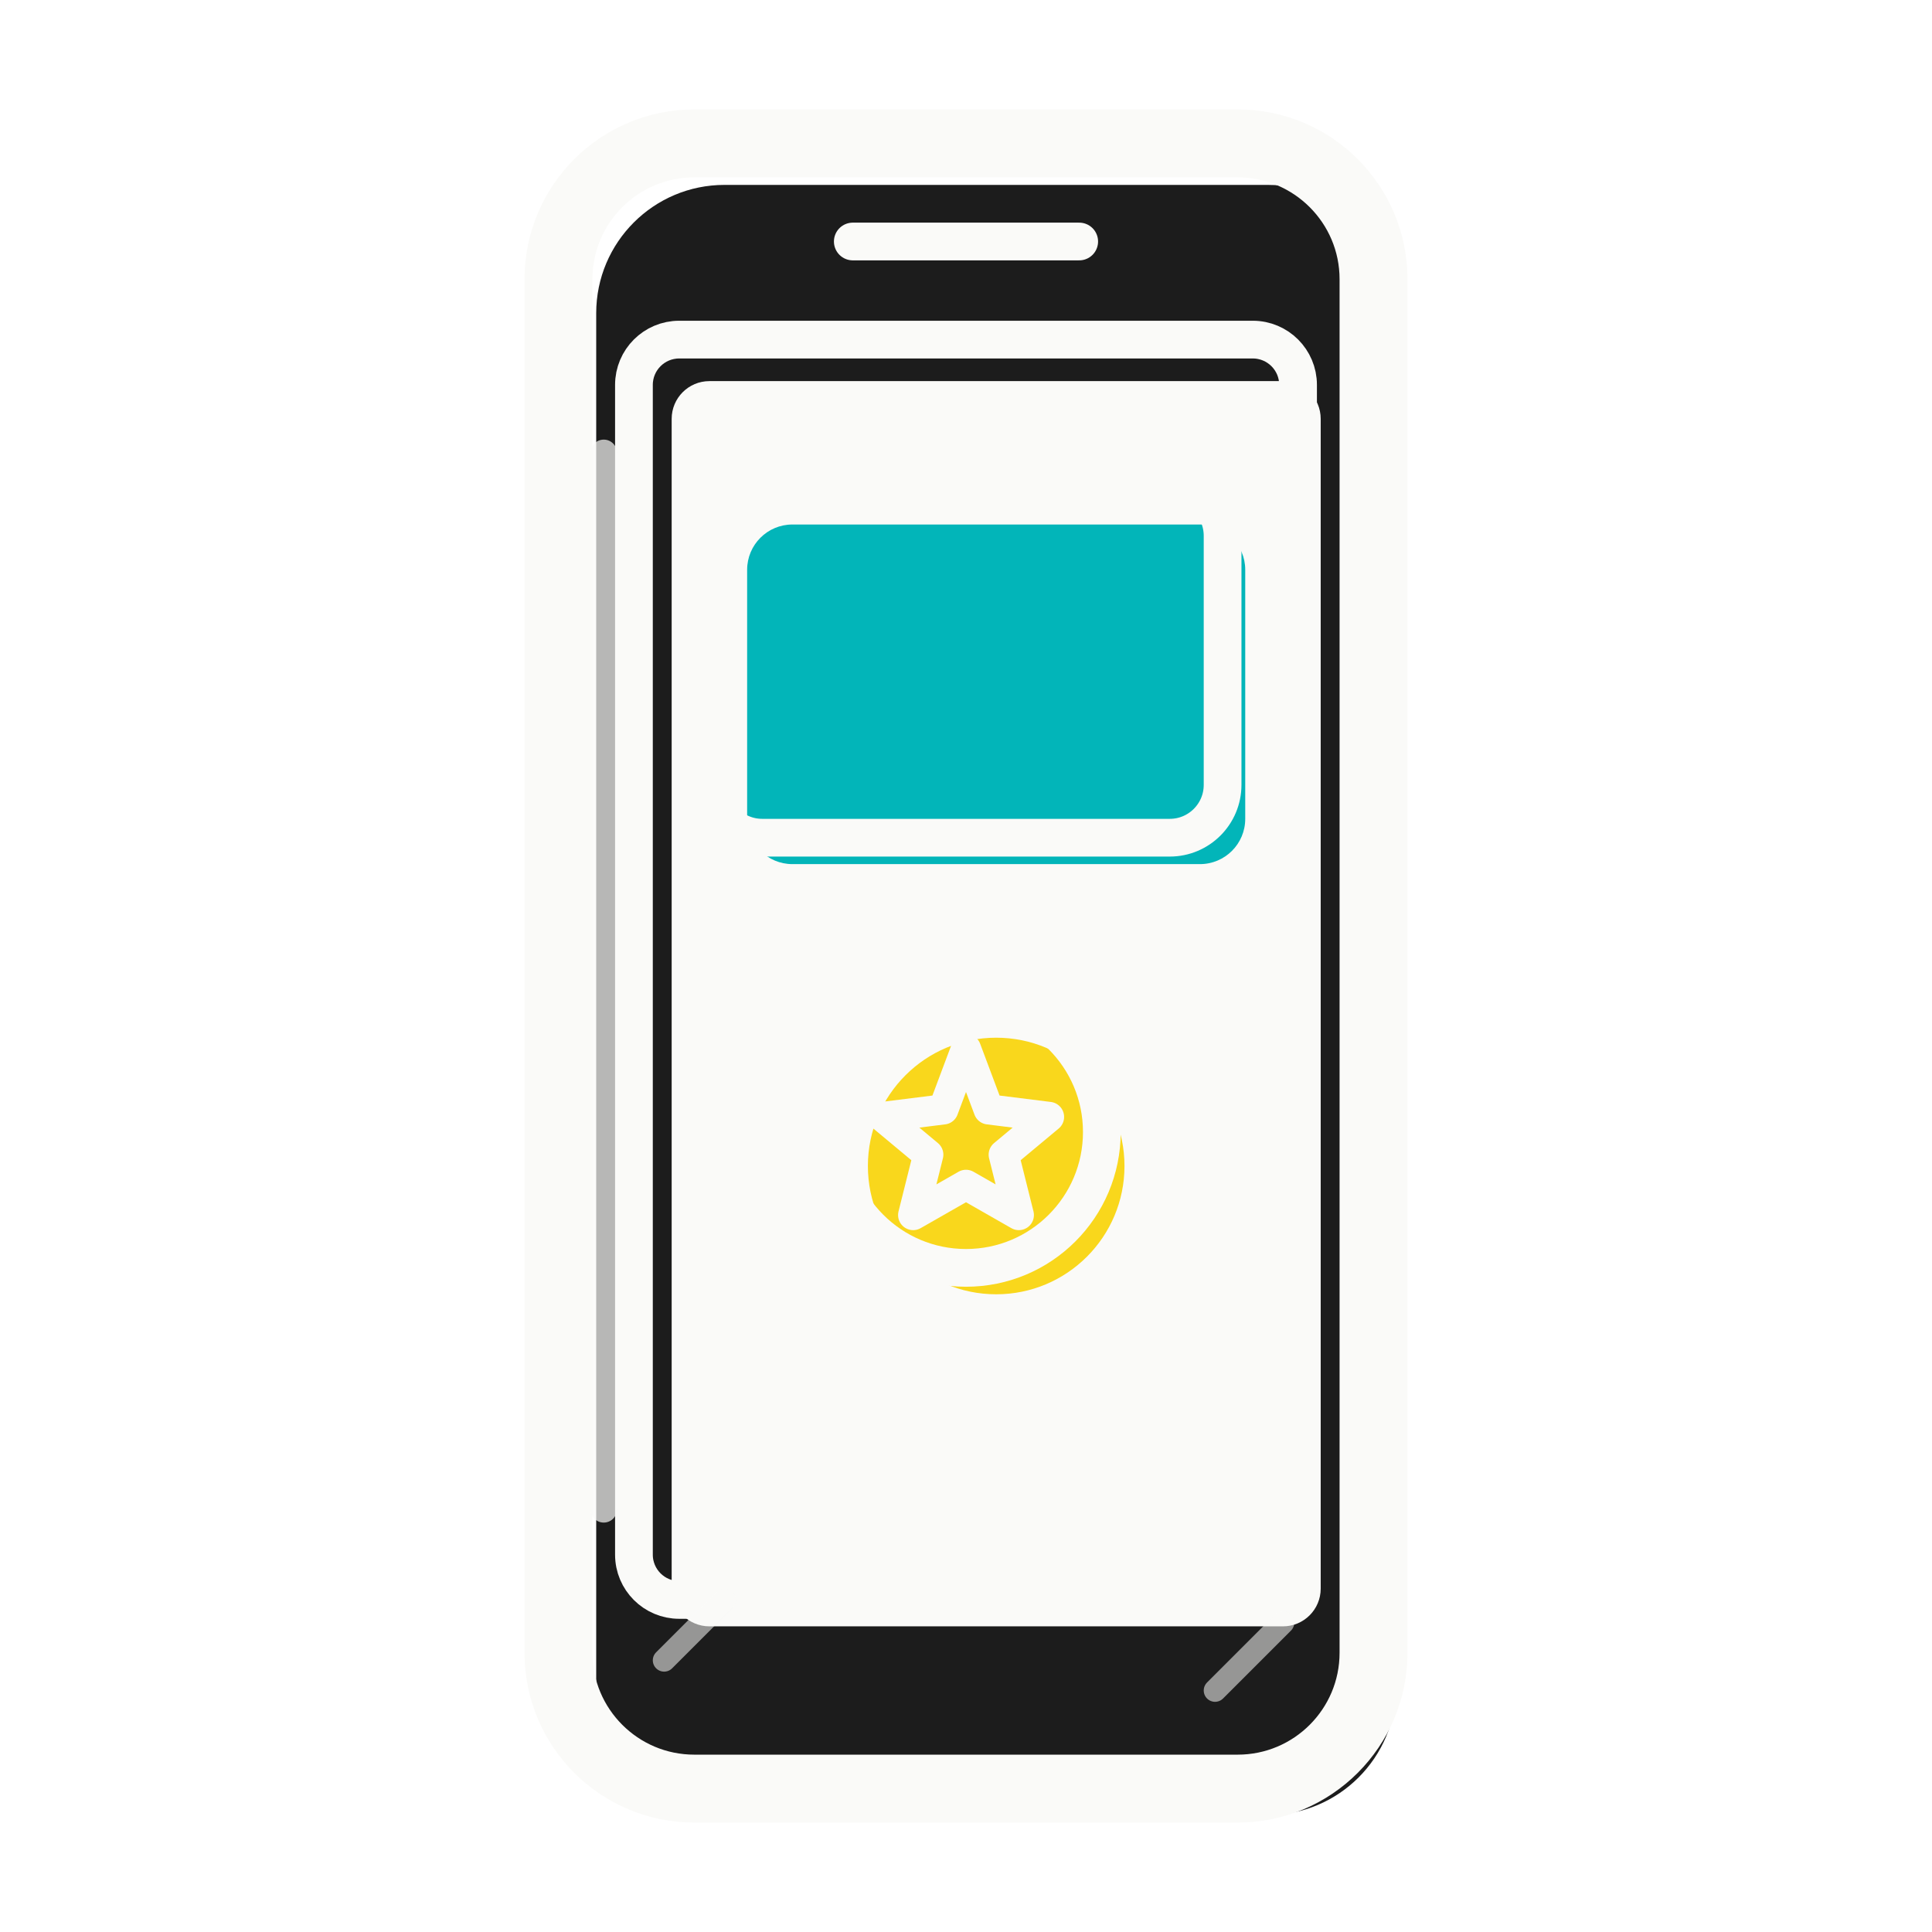
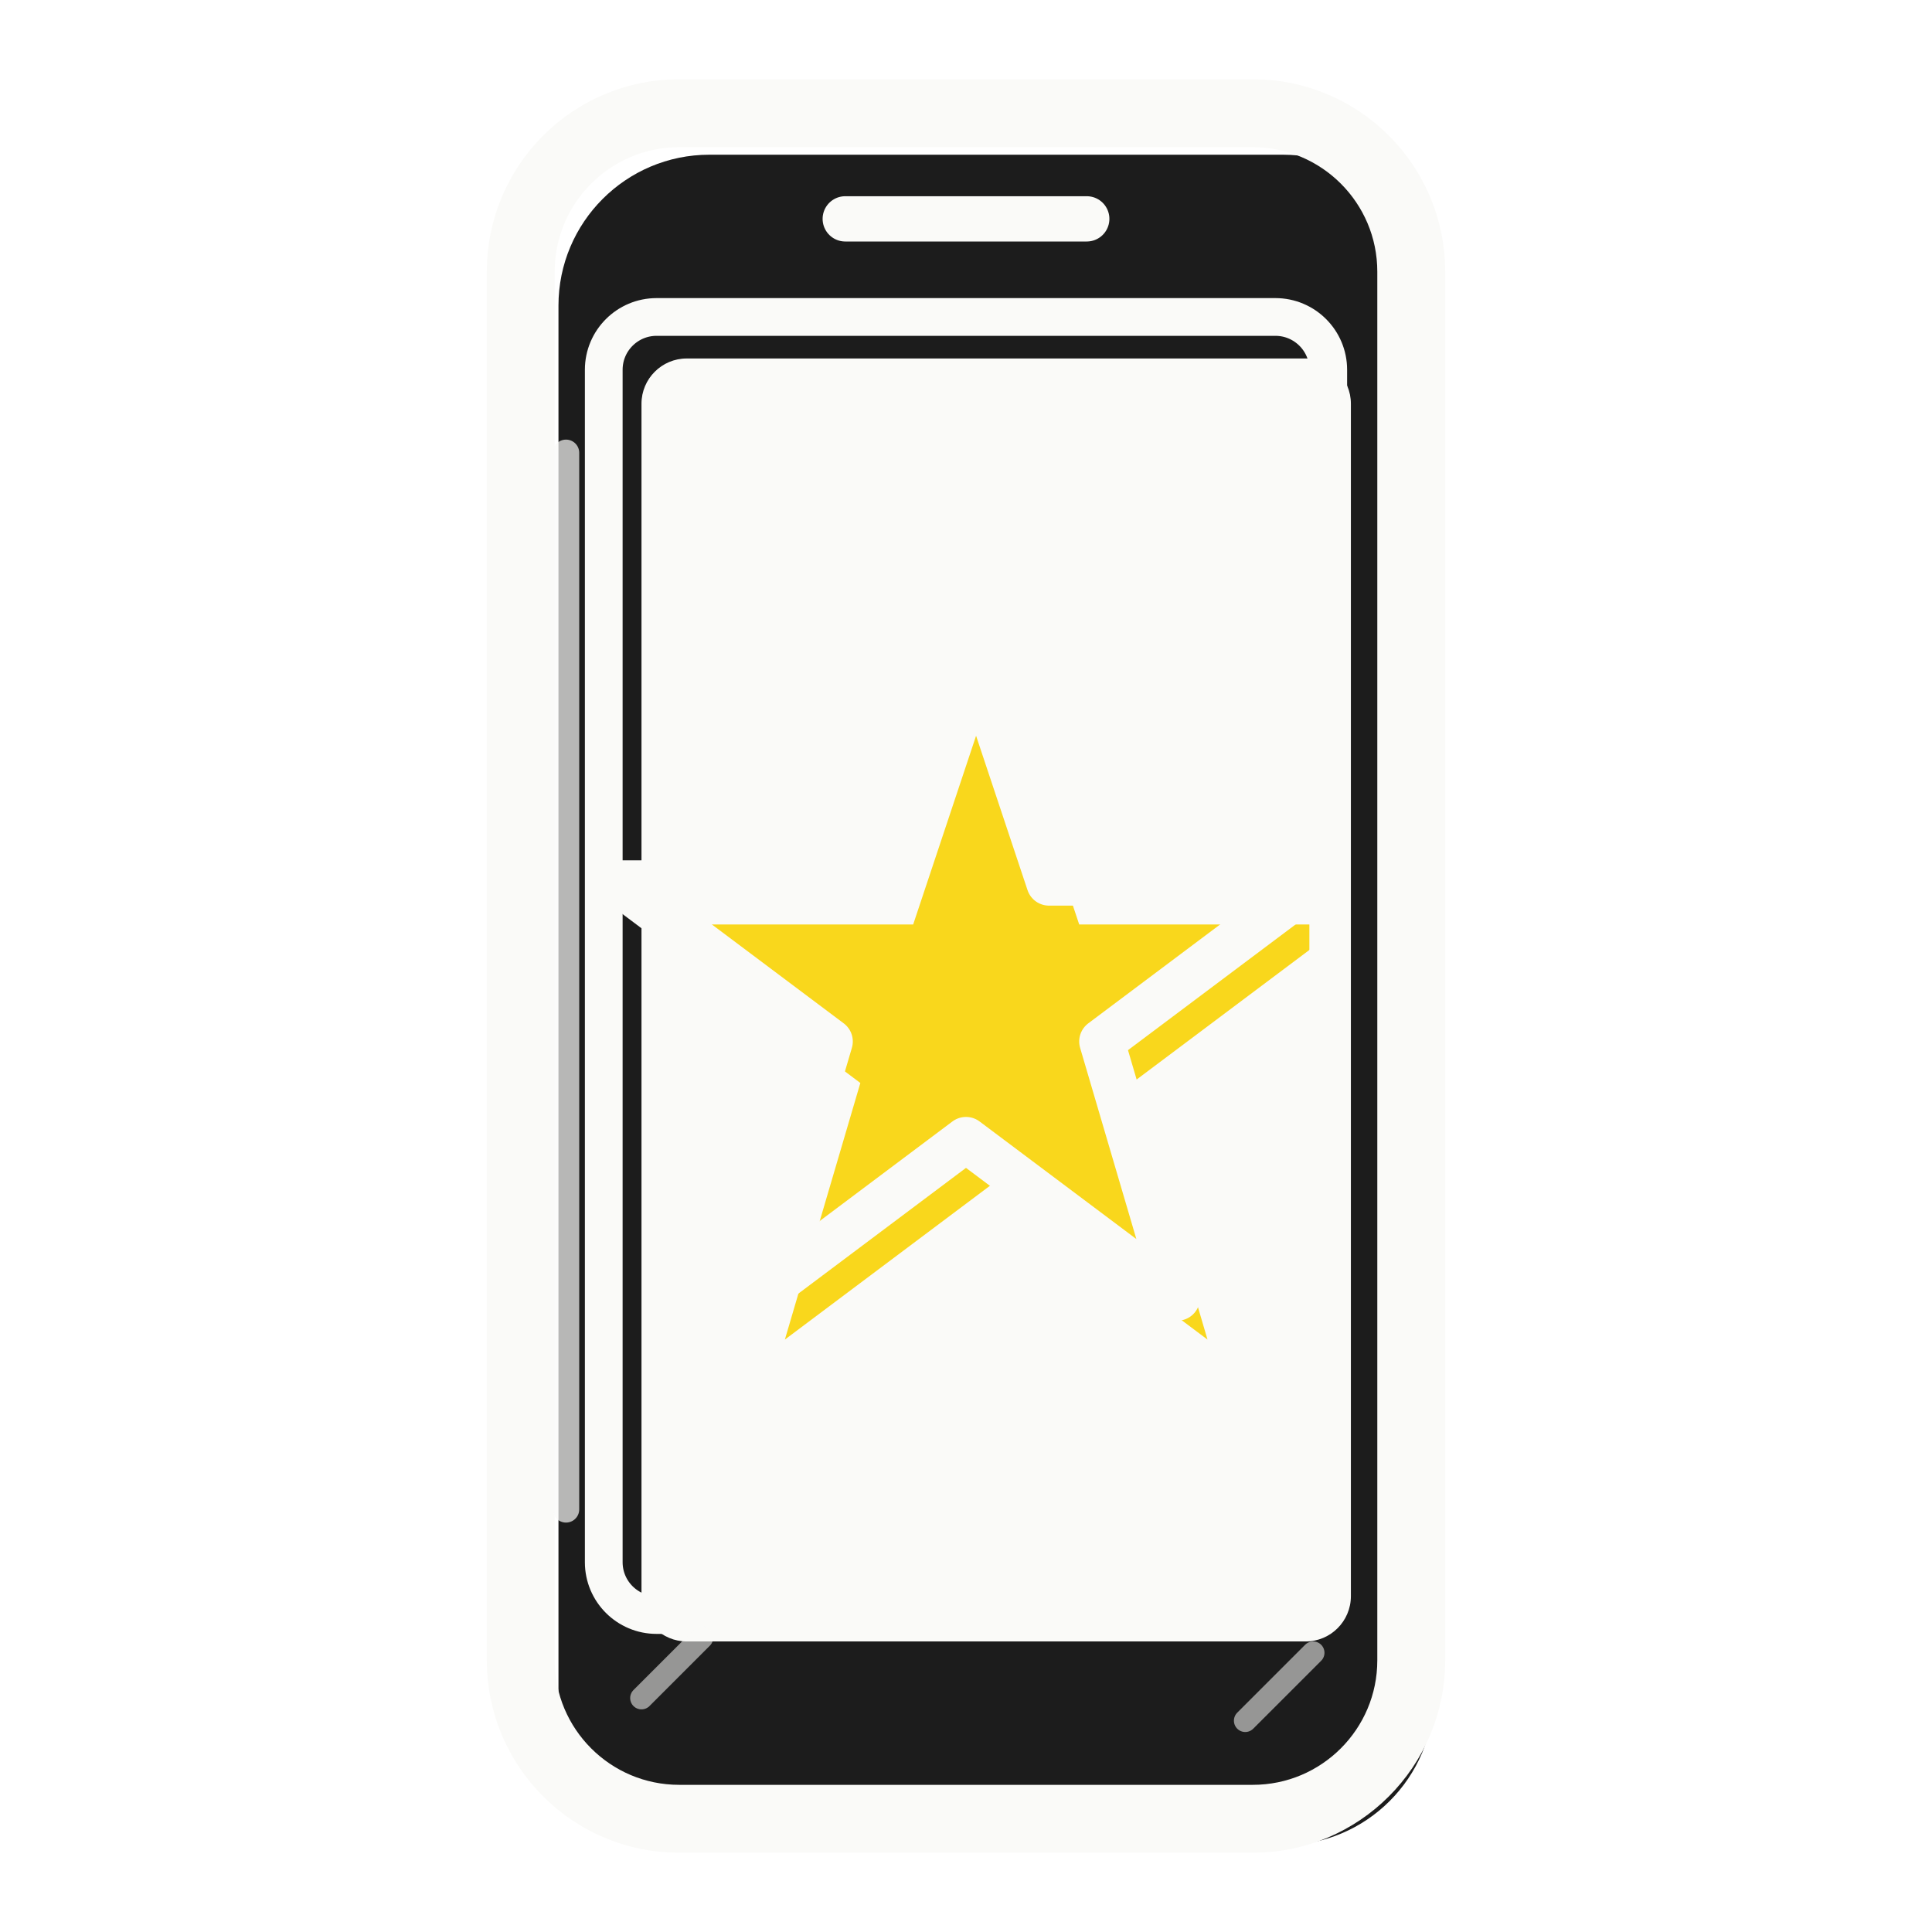
<svg xmlns="http://www.w3.org/2000/svg" width="512" height="512" viewBox="0 0 512 512" fill="none" stroke="#fafaf8" stroke-linecap="round" stroke-linejoin="round">
  <g stroke="none" transform="translate(8 9)">
-     <rect fill="#1c1c1c" x="150" y="40" width="212" height="432" rx="34" />
-     <rect fill="#fafaf8" x="170" y="92" width="172" height="330" rx="10" />
-     <rect fill="#02b5b9" x="190" y="130" width="132" height="90" rx="12" />
-     <circle fill="#f9d71c" cx="256" cy="300" r="34" />
+     <rect fill="#1c1c1c" x="140" y="32" width="232" height="448" rx="40" />
+     <rect fill="#fafaf8" x="162" y="86" width="188" height="340" rx="12" />
+     <path fill="#f9d71c" d="M256 170L278 236L348 236L292 278L312 346L256 304L200 346L220 278L164 236L234 236Z" />
  </g>
-   <rect stroke-width="18" x="148" y="38" width="216" height="436" rx="36" />
-   <rect stroke-width="10" x="168" y="90" width="176" height="334" rx="12" />
-   <path stroke-width="10" d="M226 64L286 64" />
-   <path stroke-width="7" opacity=".7" d="M160 120L160 400" />
-   <rect stroke-width="10" x="188" y="128" width="136" height="94" rx="14" />
-   <circle stroke-width="10" cx="256" cy="300" r="36" />
-   <path stroke-width="8" d="M256 278L262 294L278 296L266 306L270 322L256 314L242 322L246 306L234 296L250 294Z" />
-   <path stroke-width="8" d="M196 362L316 362M196 388L286 388" />
+   <rect stroke-width="18" x="138" y="30" width="236" height="452" rx="42" />
+   <rect stroke-width="10" x="160" y="84" width="192" height="344" rx="14" />
+   <path stroke-width="12" d="M224 58L288 58" />
+   <path stroke-width="12" d="M256 168L278 234L348 234L292 276L312 344L256 302L200 344L220 276L164 234L234 234Z" />
+   <path stroke-width="7" opacity=".7" d="M150 120L150 400" />
+   <path stroke-width="8" d="M200 380L312 380" />
  <g stroke-width="6" opacity=".55">
-     <path d="M176 440L192 424" />
-     <path d="M322 448L340 430" />
+     <path d="M170 450L186 434" />
+     <path d="M330 456L348 438" />
  </g>
</svg>
